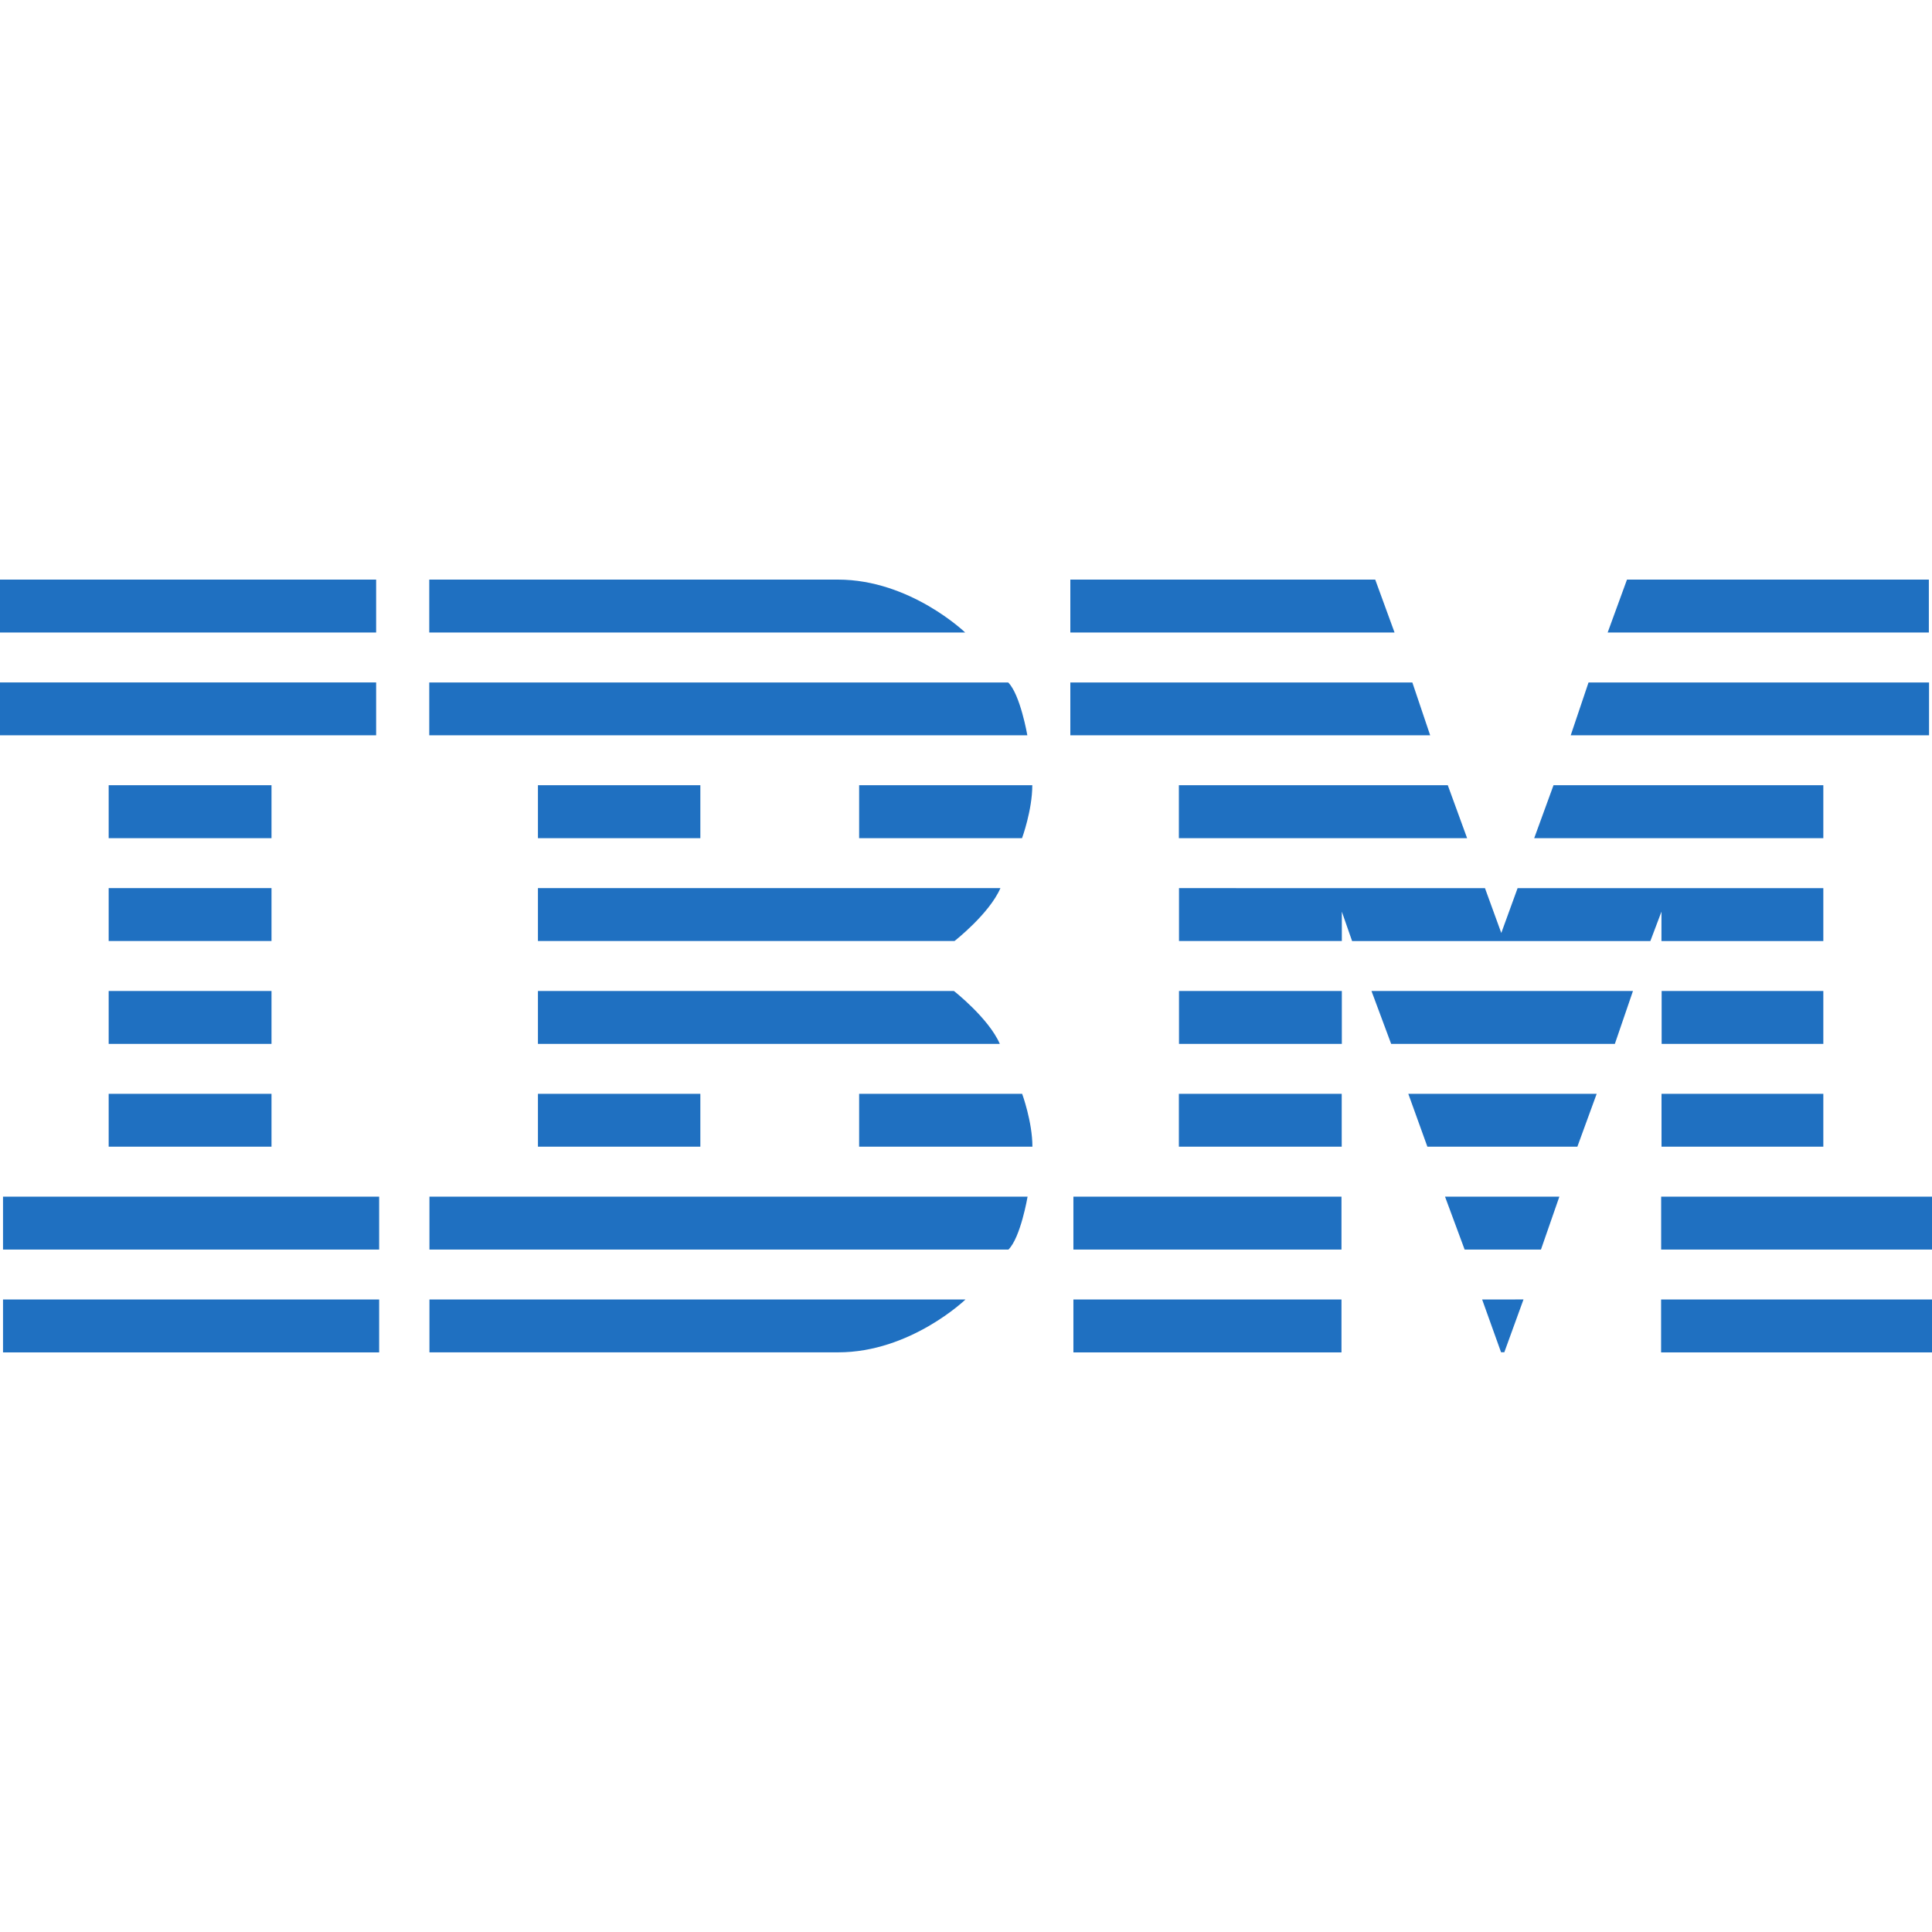
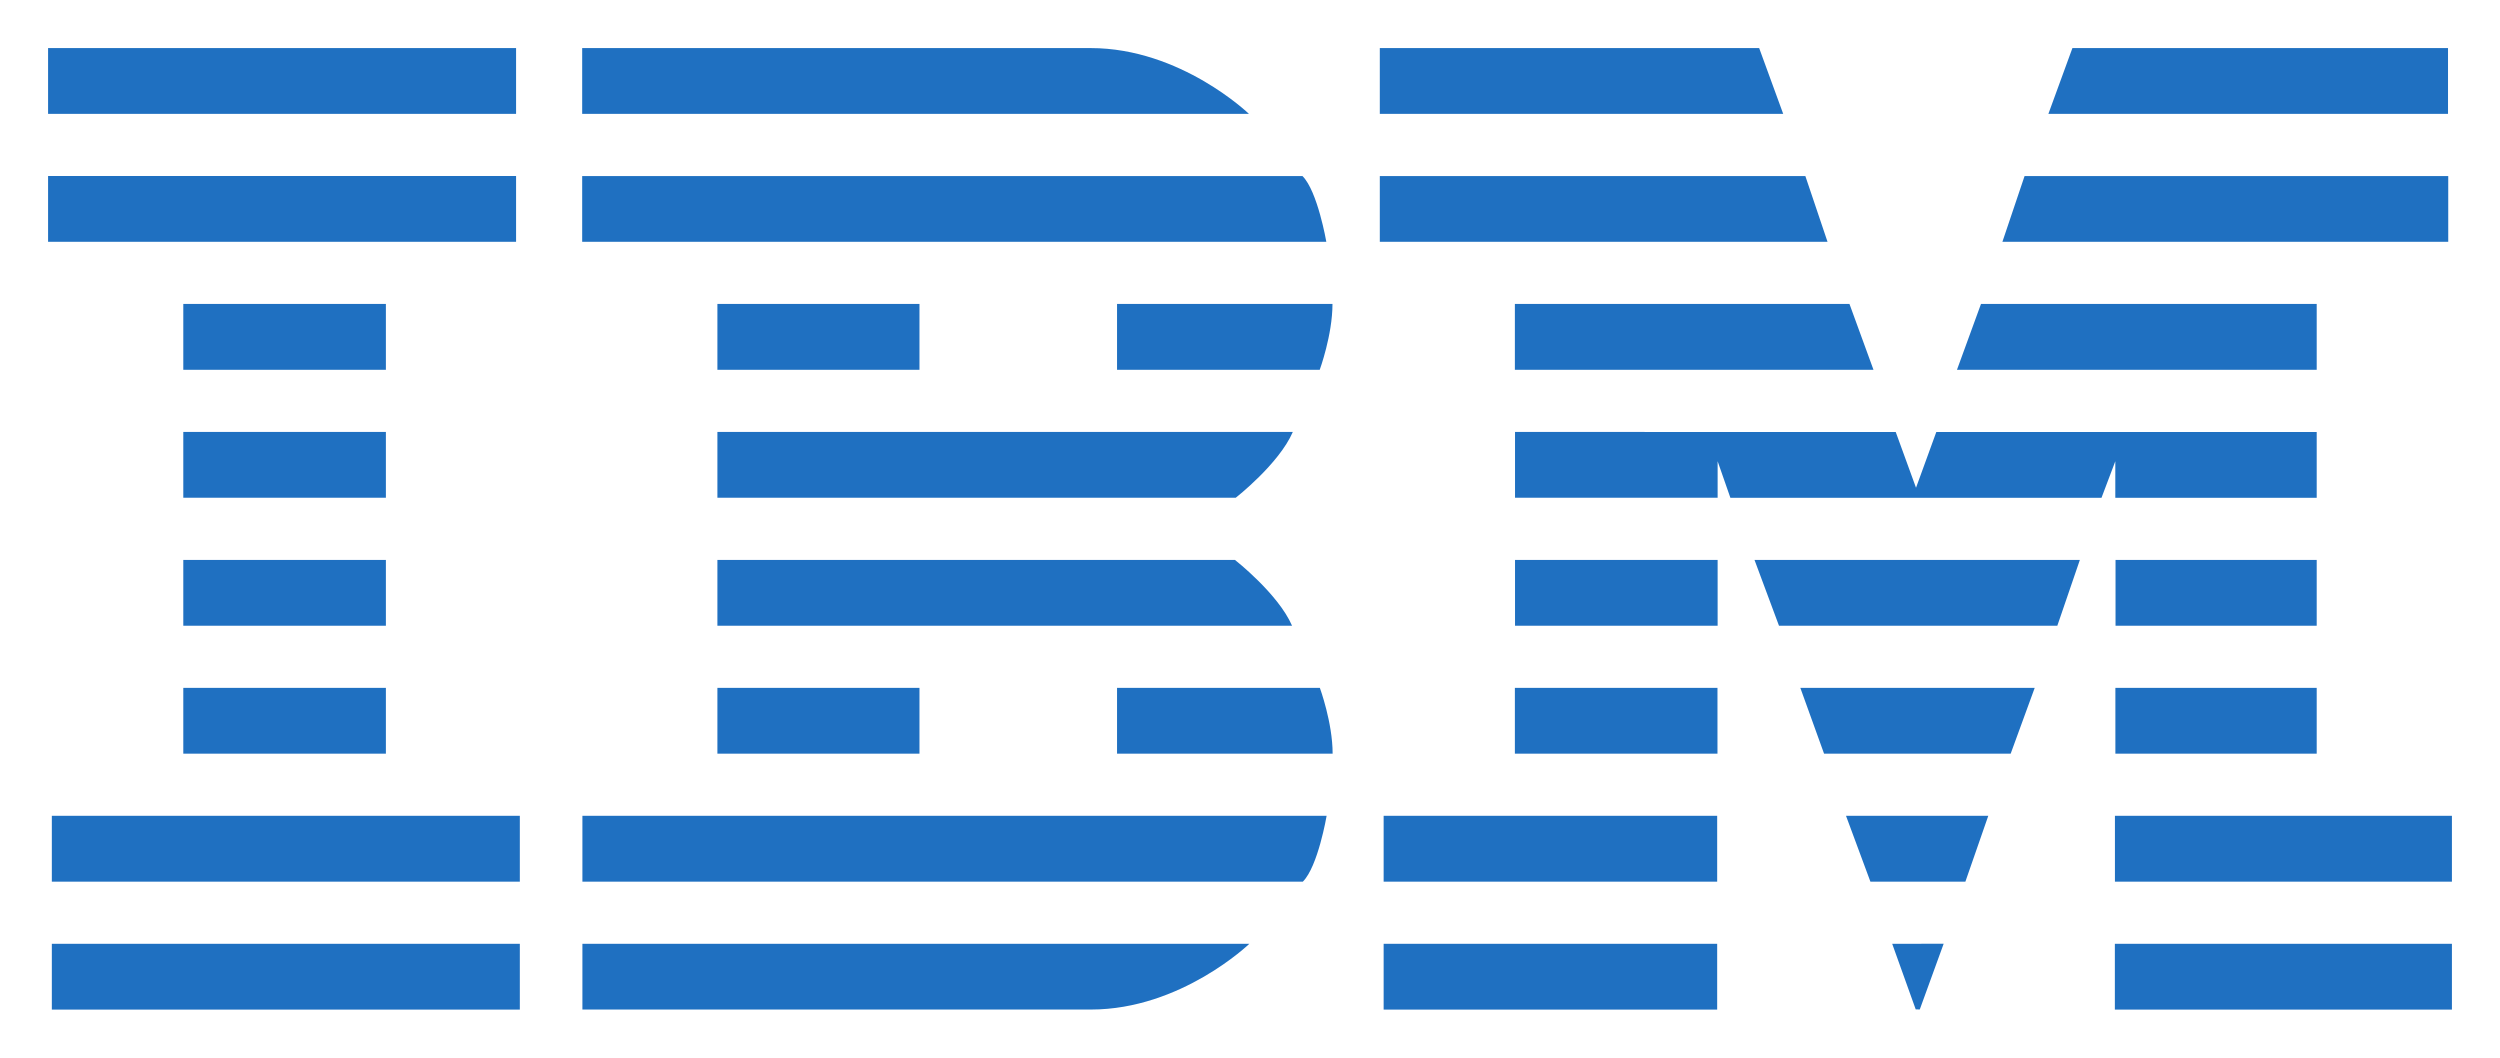
- <svg xmlns="http://www.w3.org/2000/svg" width="64" height="64" viewBox="0 0 32 32" preserveAspectRatio="xMidYMid">
+ <svg xmlns="http://www.w3.org/2000/svg" viewBox="-0.64 8.96 33.28 14.08" preserveAspectRatio="xMidYMid">
  <path d="M0 9.6v.876h6.23V9.6zm7.11 0v.876h8.876c0 0-.907-.876-2.107-.876zm10.618 0v.876h5.37l-.32-.876zm9.22 0l-.32.876h5.32V9.6zM0 11.303v.876h6.23v-.876zm7.11.001v.875h9.906c0 0-.116-.674-.317-.875zm10.618 0v.875h5.96l-.295-.875zm8.583 0l-.295.875h5.935v-.875zM1.8 13.006v.877h2.697v-.877zm7.11 0v.877H11.6v-.877zm5.32 0v.877h2.698c0 0 .17-.463.17-.877zm5.296 0v.877H24.3l-.32-.877zm6.205 0l-.32.877H30.2v-.877zM1.8 14.71v.876h2.697v-.876zm7.11 0v.876h6.9c0 0 .576-.45.76-.876zm10.618 0v.876h2.697V15.1l.17.487h4.94l.184-.487v.487H30.2v-.876h-5.064l-.27.742-.27-.742zM1.8 16.414v.876h2.697v-.876zm7.11 0v.876h7.65c-.184-.425-.76-.876-.76-.876zm10.618 0v.876h2.697v-.876zm3.188 0l.326.876h3.705l.3-.876zm4.806 0v.876H30.2v-.876zM1.8 18.117v.876h2.697v-.876zm7.11 0v.876H11.6v-.876zm5.32 0v.876h2.87c0-.413-.17-.876-.17-.876zm5.296 0v.876h2.697v-.876zm3.8 0l.316.876h2.484l.32-.876zm4.194 0v.876H30.2v-.876zM.05 19.82v.877h6.23v-.877zm7.063 0v.877h9.59c.202-.2.317-.877.317-.877zm10.666 0v.877h4.44v-.877zm6.155 0l.325.877h1.264l.305-.877zm3.58 0v.877H32v-.877zM.05 21.524v.876h6.23v-.876zm7.063 0v.875h6.77c1.2 0 2.108-.875 2.108-.875zm10.666 0v.876h4.44v-.876zm6.77 0l.313.873.054.001.318-.875zm2.964 0v.876H32v-.876z" fill="#1f70c1" />
</svg>
